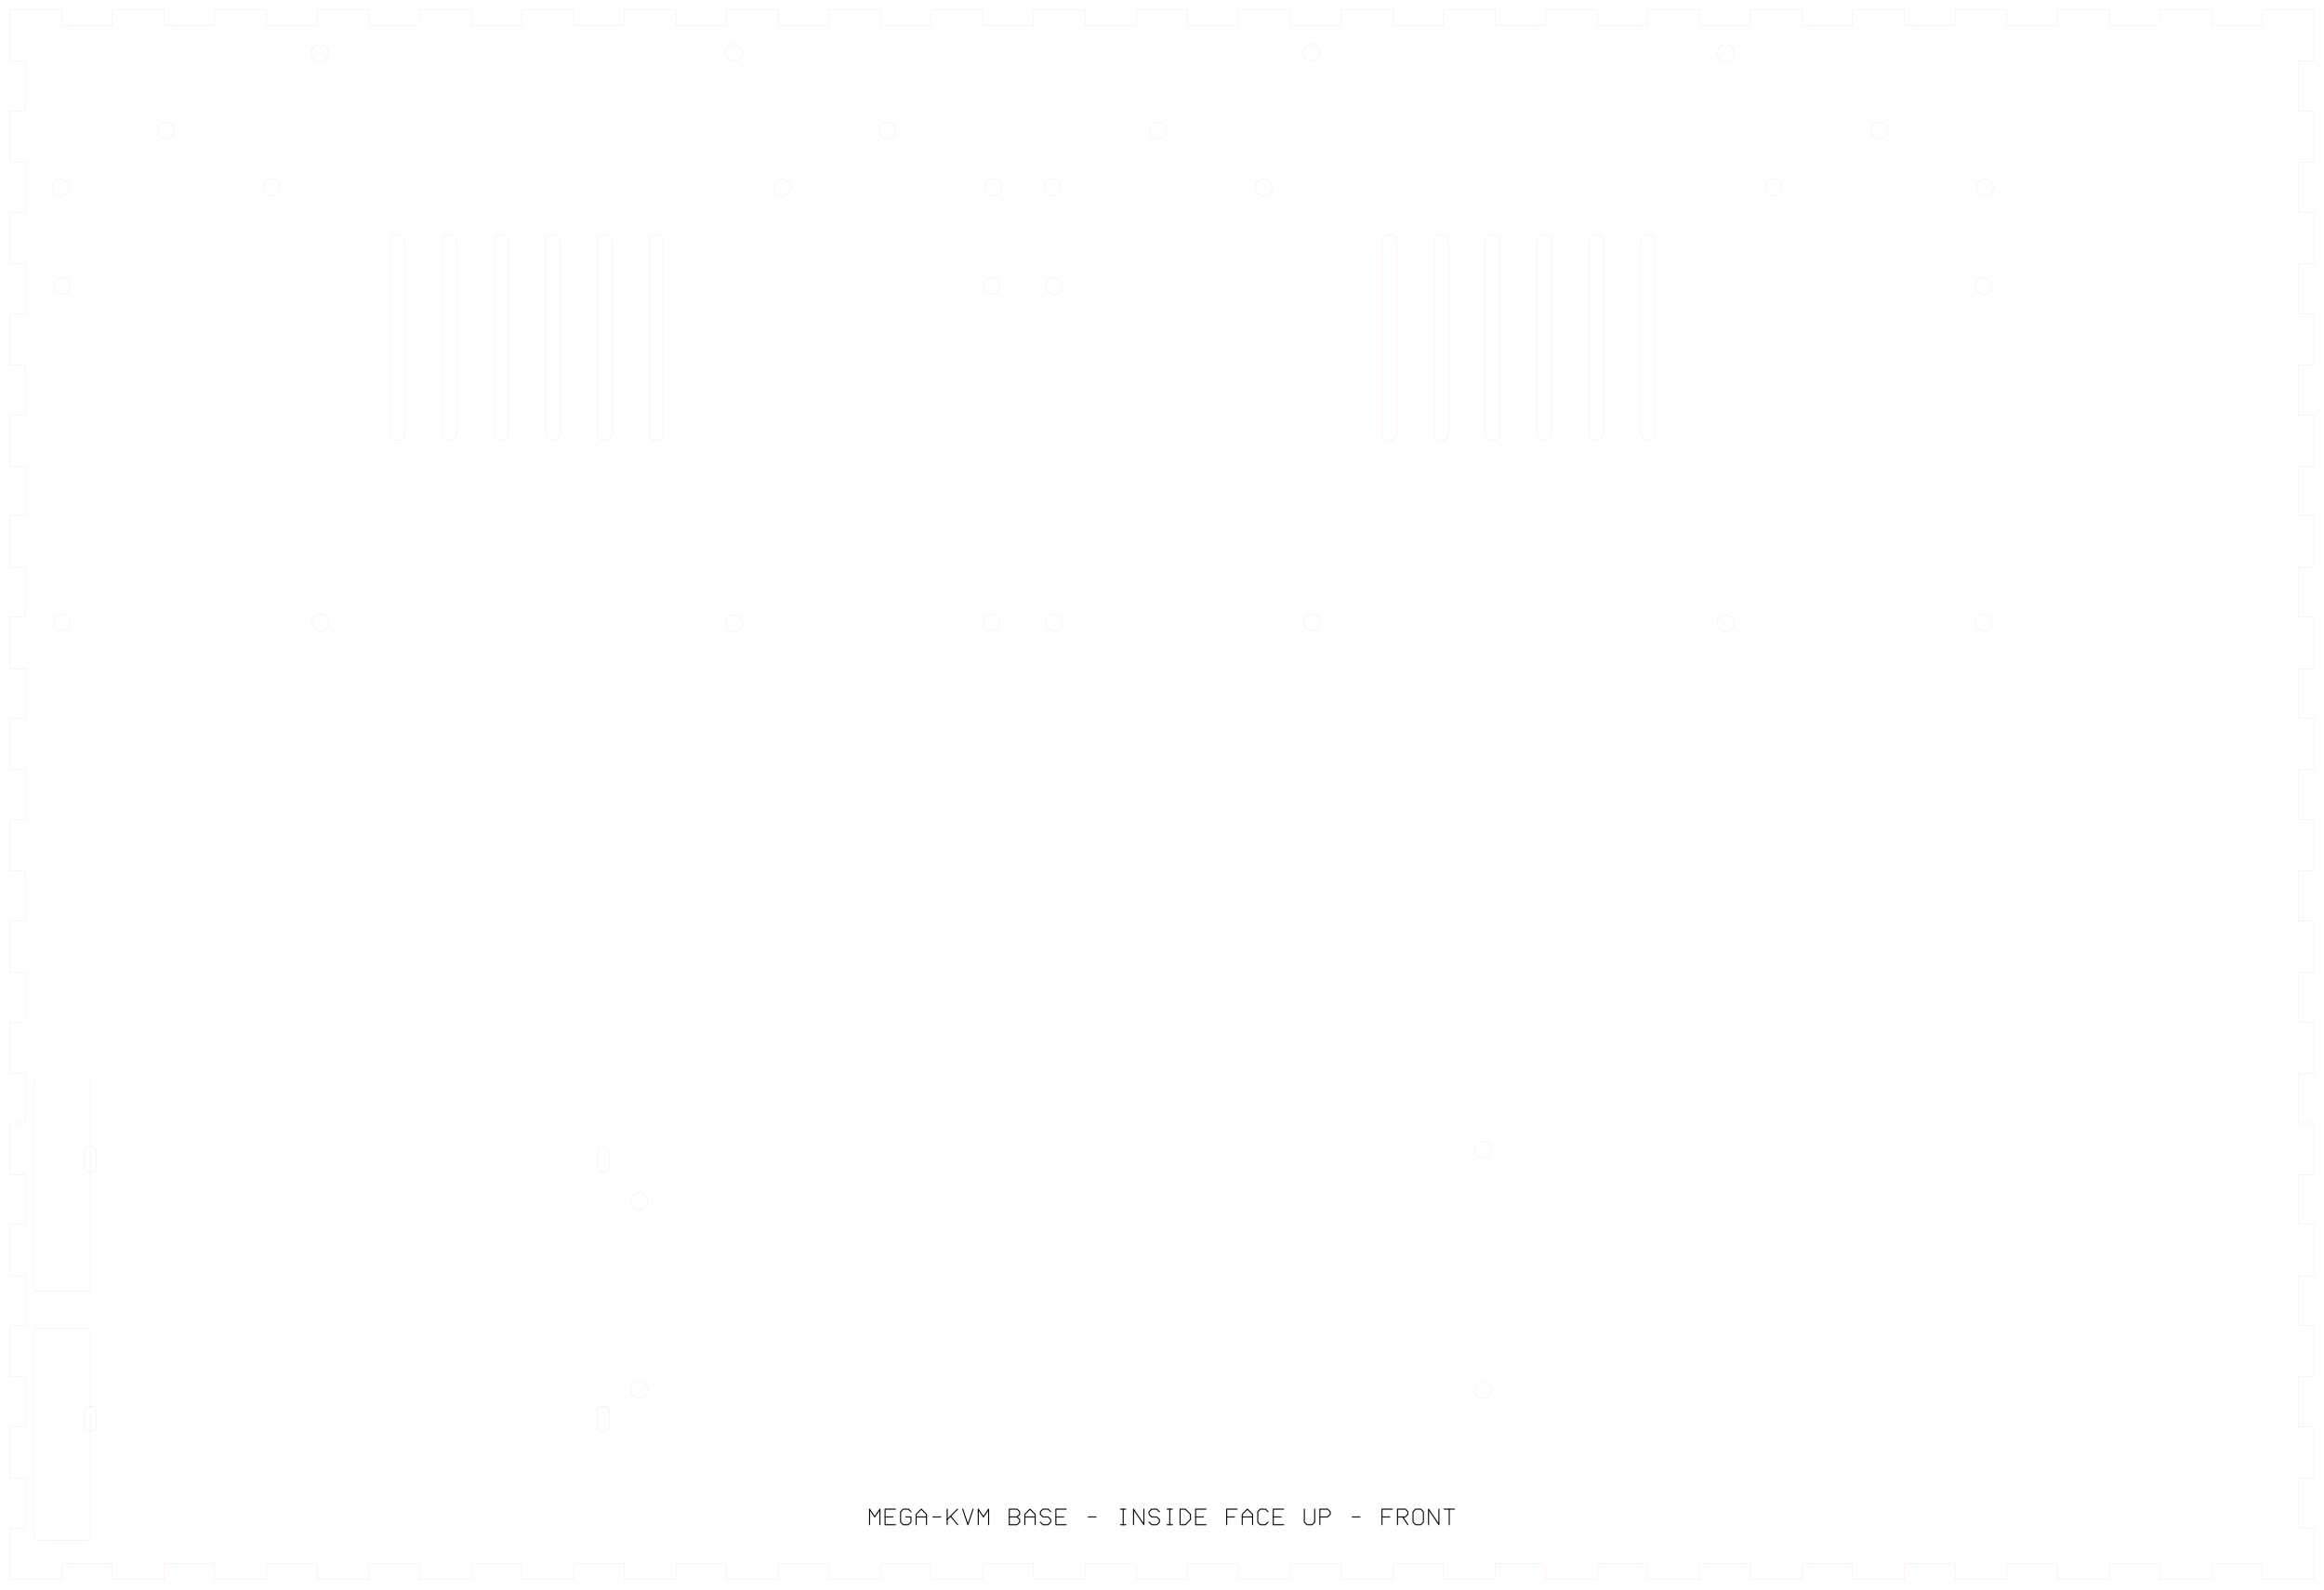
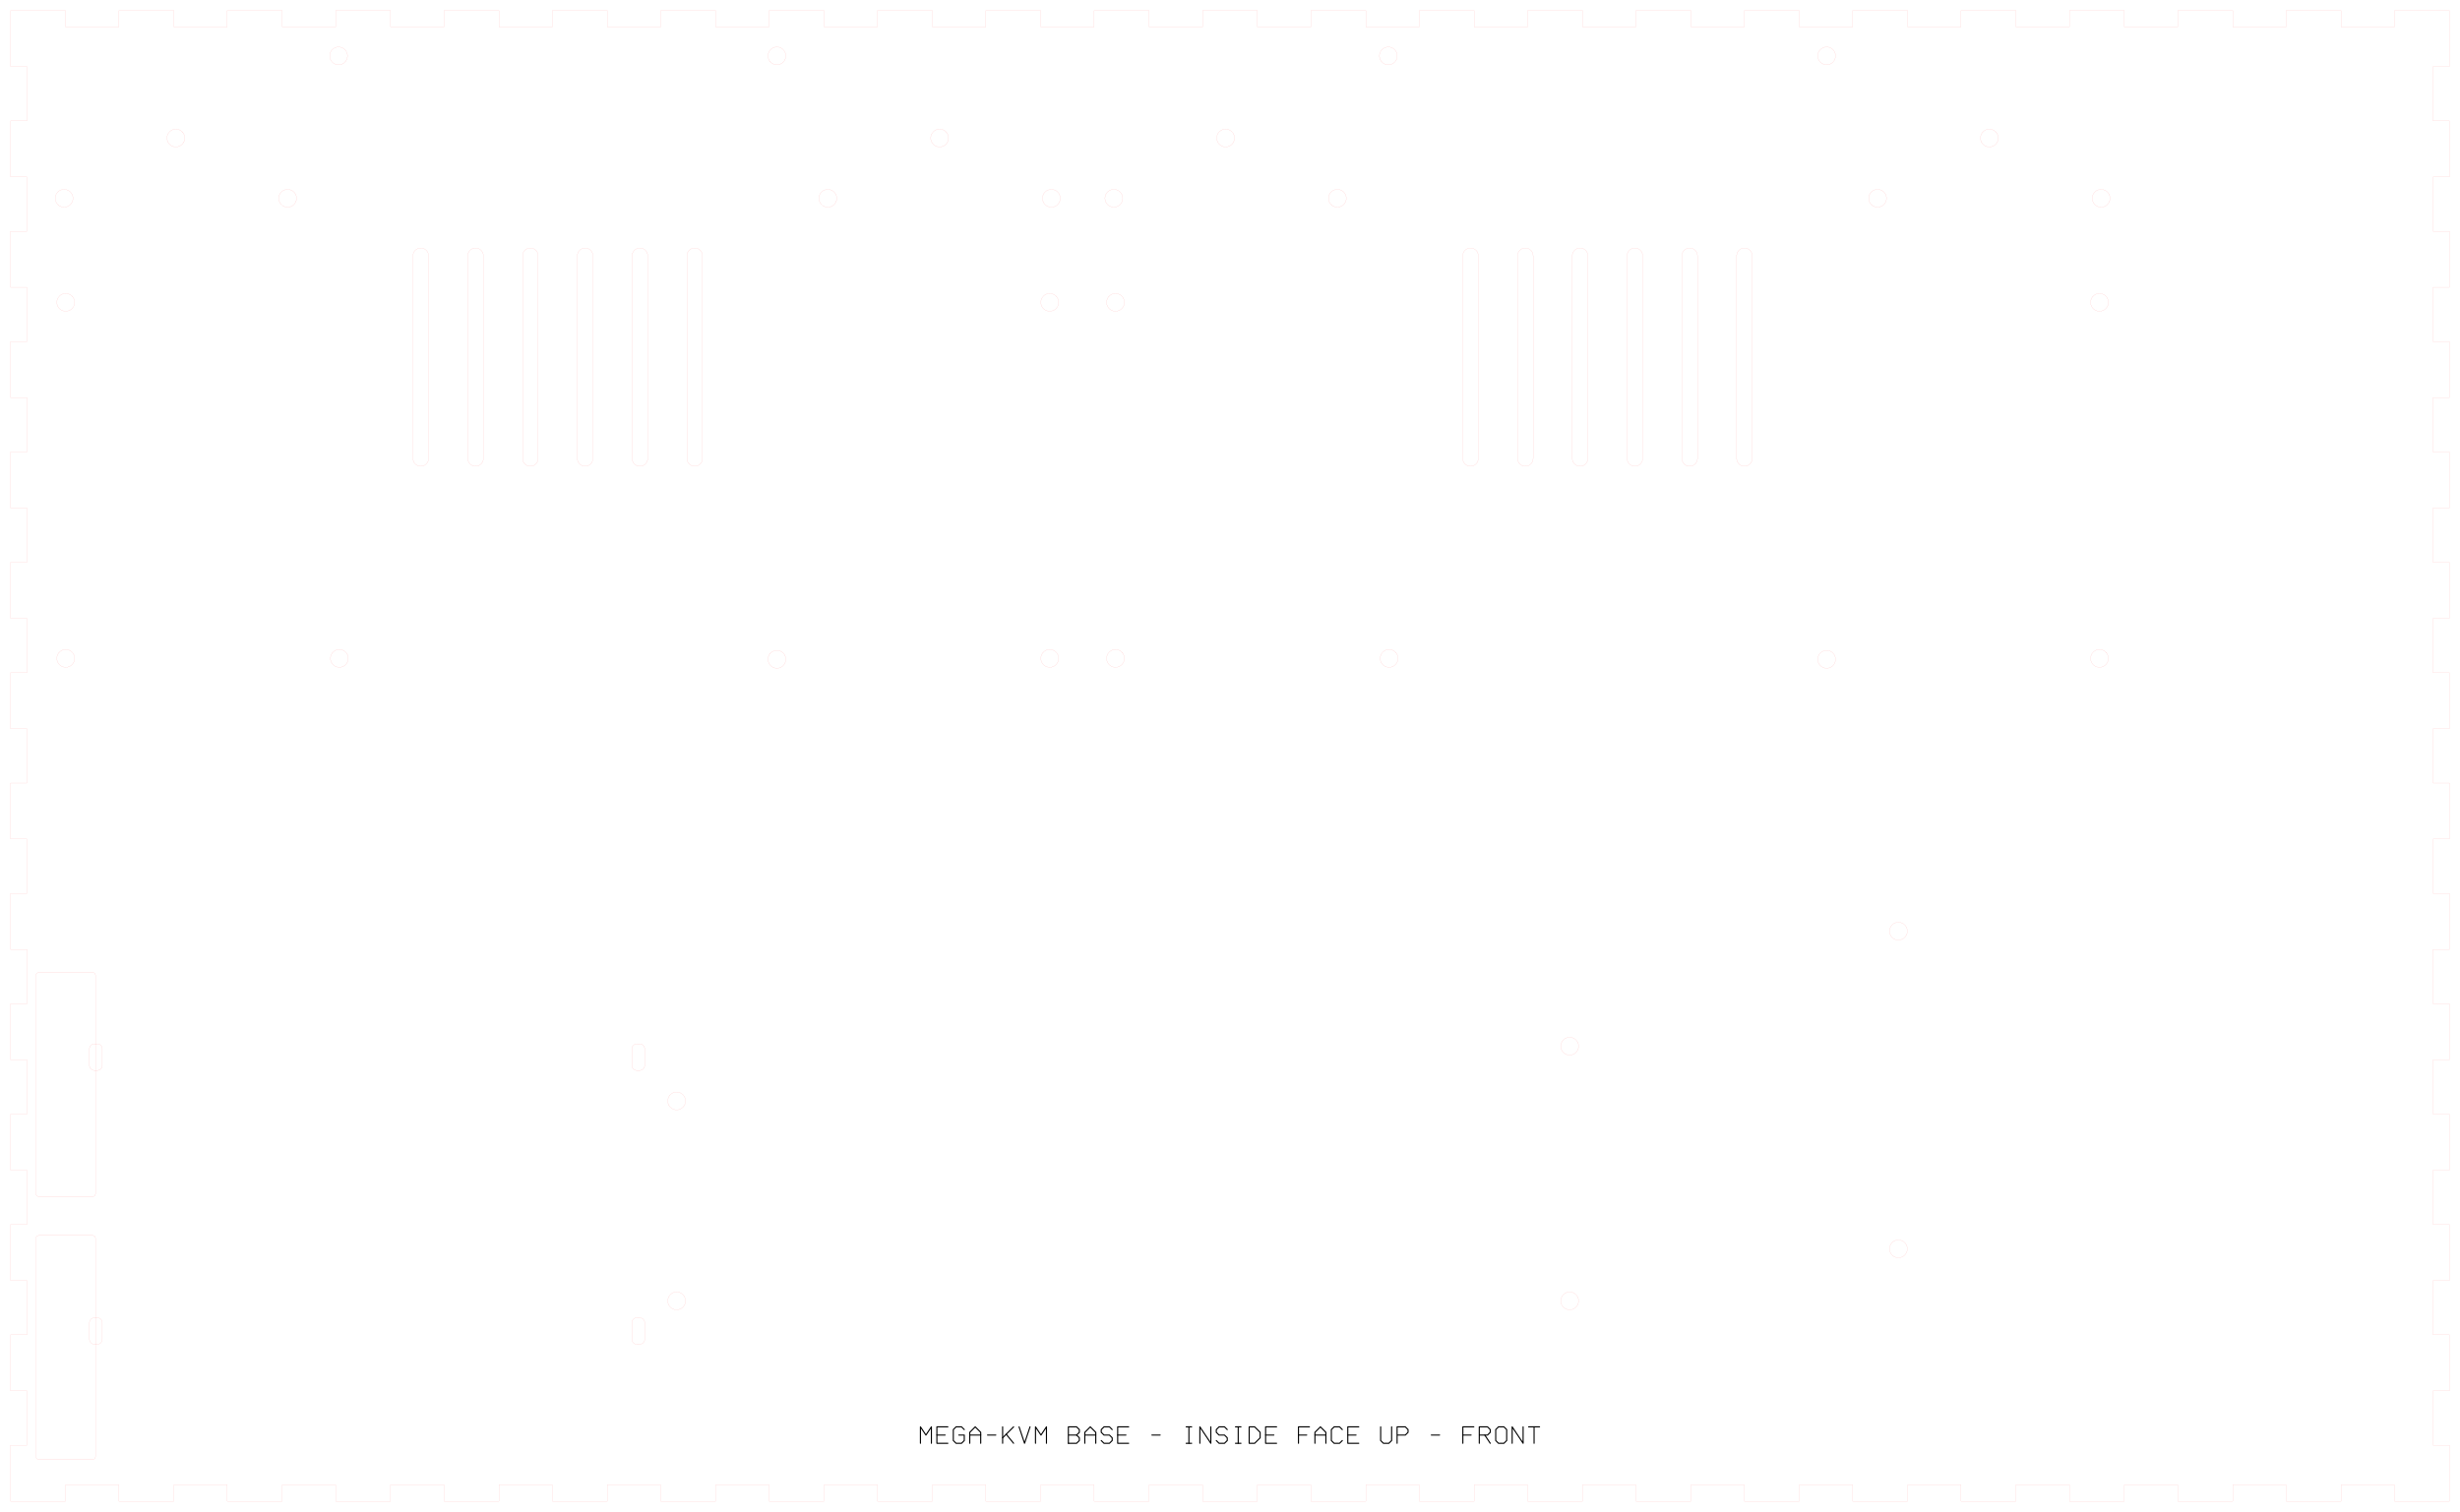
- <svg xmlns="http://www.w3.org/2000/svg" width="449.000mm" height="307.000mm" viewBox="0 0 449.000 307.000" version="1.1">
+ <svg xmlns="http://www.w3.org/2000/svg" width="449.000mm" height="276.000mm" viewBox="0 0 449.000 276.000" version="1.1">
  <g id="cut">
-     <path d="M 1.925,1.925 L 11.964,1.925 L 11.964,4.925 L 21.703,4.925 L 21.703,1.925 L 31.742,1.925 L 31.742,4.925 L 41.481,4.925 L 41.481,1.925 L 51.519,1.925 L 51.519,4.925 L 61.258,4.925 L 61.258,1.925 L 71.297,1.925 L 71.297,4.925 L 81.036,4.925 L 81.036,1.925 L 91.075,1.925 L 91.075,4.925 L 100.814,4.925 L 100.814,1.925 L 110.853,1.925 L 110.853,4.925 L 120.592,4.925 L 120.592,1.925 L 130.631,1.925 L 130.631,4.925 L 140.369,4.925 L 140.369,1.925 L 150.408,1.925 L 150.408,4.925 L 160.147,4.925 L 160.147,1.925 L 170.186,1.925 L 170.186,4.925 L 179.925,4.925 L 179.925,1.925 L 189.964,1.925 L 189.964,4.925 L 199.703,4.925 L 199.703,1.925 L 209.742,1.925 L 209.742,4.925 L 219.481,4.925 L 219.481,1.925 L 229.519,1.925 L 229.519,4.925 L 239.258,4.925 L 239.258,1.925 L 249.297,1.925 L 249.297,4.925 L 259.036,4.925 L 259.036,1.925 L 269.075,1.925 L 269.075,4.925 L 278.814,4.925 L 278.814,1.925 L 288.853,1.925 L 288.853,4.925 L 298.592,4.925 L 298.592,1.925 L 308.631,1.925 L 308.631,4.925 L 318.369,4.925 L 318.369,1.925 L 328.408,1.925 L 328.408,4.925 L 338.147,4.925 L 338.147,1.925 L 348.186,1.925 L 348.186,4.925 L 357.925,4.925 L 357.925,1.925 L 367.964,1.925 L 367.964,4.925 L 377.703,4.925 L 377.703,1.925 L 387.742,1.925 L 387.742,4.925 L 397.481,4.925 L 397.481,1.925 L 407.519,1.925 L 407.519,4.925 L 417.258,4.925 L 417.258,1.925 L 427.297,1.925 L 427.297,4.925 L 437.036,4.925 L 437.036,1.925 L 447.075,1.925 L 447.075,11.849 L 444.075,11.849 L 444.075,21.473 L 447.075,21.473 L 447.075,31.398 L 444.075,31.398 L 444.075,41.022 L 447.075,41.022 L 447.075,50.946 L 444.075,50.946 L 444.075,60.57 L 447.075,60.57 L 447.075,70.494 L 444.075,70.494 L 444.075,80.118 L 447.075,80.118 L 447.075,90.043 L 444.075,90.043 L 444.075,99.667 L 447.075,99.667 L 447.075,109.591 L 444.075,109.591 L 444.075,119.215 L 447.075,119.215 L 447.075,129.139 L 444.075,129.139 L 444.075,138.764 L 447.075,138.764 L 447.075,148.688 L 444.075,148.688 L 444.075,158.312 L 447.075,158.312 L 447.075,168.236 L 444.075,168.236 L 444.075,177.861 L 447.075,177.861 L 447.075,187.785 L 444.075,187.785 L 444.075,197.409 L 447.075,197.409 L 447.075,207.333 L 444.075,207.333 L 444.075,216.957 L 447.075,216.957 L 447.075,226.881 L 444.075,226.881 L 444.075,236.506 L 447.075,236.506 L 447.075,246.43 L 444.075,246.43 L 444.075,256.054 L 447.075,256.054 L 447.075,265.978 L 444.075,265.978 L 444.075,275.602 L 447.075,275.602 L 447.075,285.527 L 444.075,285.527 L 444.075,295.151 L 447.075,295.151 L 447.075,305.075 L 437.036,305.075 L 437.036,302.075 L 427.297,302.075 L 427.297,305.075 L 417.258,305.075 L 417.258,302.075 L 407.519,302.075 L 407.519,305.075 L 397.481,305.075 L 397.481,302.075 L 387.742,302.075 L 387.742,305.075 L 377.703,305.075 L 377.703,302.075 L 367.964,302.075 L 367.964,305.075 L 357.925,305.075 L 357.925,302.075 L 348.186,302.075 L 348.186,305.075 L 338.147,305.075 L 338.147,302.075 L 328.408,302.075 L 328.408,305.075 L 318.369,305.075 L 318.369,302.075 L 308.631,302.075 L 308.631,305.075 L 298.592,305.075 L 298.592,302.075 L 288.853,302.075 L 288.853,305.075 L 278.814,305.075 L 278.814,302.075 L 269.075,302.075 L 269.075,305.075 L 259.036,305.075 L 259.036,302.075 L 249.297,302.075 L 249.297,305.075 L 239.258,305.075 L 239.258,302.075 L 229.519,302.075 L 229.519,305.075 L 219.481,305.075 L 219.481,302.075 L 209.742,302.075 L 209.742,305.075 L 199.703,305.075 L 199.703,302.075 L 189.964,302.075 L 189.964,305.075 L 179.925,305.075 L 179.925,302.075 L 170.186,302.075 L 170.186,305.075 L 160.147,305.075 L 160.147,302.075 L 150.408,302.075 L 150.408,305.075 L 140.369,305.075 L 140.369,302.075 L 130.631,302.075 L 130.631,305.075 L 120.592,305.075 L 120.592,302.075 L 110.853,302.075 L 110.853,305.075 L 100.814,305.075 L 100.814,302.075 L 91.075,302.075 L 91.075,305.075 L 81.036,305.075 L 81.036,302.075 L 71.297,302.075 L 71.297,305.075 L 61.258,305.075 L 61.258,302.075 L 51.519,302.075 L 51.519,305.075 L 41.481,305.075 L 41.481,302.075 L 31.742,302.075 L 31.742,305.075 L 21.703,305.075 L 21.703,302.075 L 11.964,302.075 L 11.964,305.075 L 1.925,305.075 L 1.925,295.151 L 4.925,295.151 L 4.925,285.527 L 1.925,285.527 L 1.925,275.602 L 4.925,275.602 L 4.925,265.978 L 1.925,265.978 L 1.925,256.054 L 4.925,256.054 L 4.925,246.43 L 1.925,246.43 L 1.925,236.506 L 4.925,236.506 L 4.925,226.881 L 1.925,226.881 L 1.925,216.957 L 4.925,216.957 L 4.925,207.333 L 1.925,207.333 L 1.925,197.409 L 4.925,197.409 L 4.925,187.785 L 1.925,187.785 L 1.925,177.861 L 4.925,177.861 L 4.925,168.236 L 1.925,168.236 L 1.925,158.312 L 4.925,158.312 L 4.925,148.688 L 1.925,148.688 L 1.925,138.764 L 4.925,138.764 L 4.925,129.139 L 1.925,129.139 L 1.925,119.215 L 4.925,119.215 L 4.925,109.591 L 1.925,109.591 L 1.925,99.667 L 4.925,99.667 L 4.925,90.043 L 1.925,90.043 L 1.925,80.118 L 4.925,80.118 L 4.925,70.494 L 1.925,70.494 L 1.925,60.57 L 4.925,60.57 L 4.925,50.946 L 1.925,50.946 L 1.925,41.022 L 4.925,41.022 L 4.925,31.398 L 1.925,31.398 L 1.925,21.473 L 4.925,21.473 L 4.925,11.849 L 1.925,11.849 Z" style="fill:none;stroke:#ff0000;stroke-width:0.01" />
+     <path d="M 1.925,1.925 L 11.964,1.925 L 11.964,4.925 L 21.703,4.925 L 21.703,1.925 L 31.742,1.925 L 31.742,4.925 L 41.481,4.925 L 41.481,1.925 L 51.519,1.925 L 51.519,4.925 L 61.258,4.925 L 61.258,1.925 L 71.297,1.925 L 71.297,4.925 L 81.036,4.925 L 81.036,1.925 L 91.075,1.925 L 91.075,4.925 L 100.814,4.925 L 100.814,1.925 L 110.853,1.925 L 110.853,4.925 L 120.592,4.925 L 120.592,1.925 L 130.631,1.925 L 130.631,4.925 L 140.369,4.925 L 140.369,1.925 L 150.408,1.925 L 150.408,4.925 L 160.147,4.925 L 160.147,1.925 L 170.186,1.925 L 170.186,4.925 L 179.925,4.925 L 179.925,1.925 L 189.964,1.925 L 189.964,4.925 L 199.703,4.925 L 199.703,1.925 L 209.742,1.925 L 209.742,4.925 L 219.481,4.925 L 219.481,1.925 L 229.519,1.925 L 229.519,4.925 L 239.258,4.925 L 239.258,1.925 L 249.297,1.925 L 249.297,4.925 L 259.036,4.925 L 259.036,1.925 L 269.075,1.925 L 269.075,4.925 L 278.814,4.925 L 278.814,1.925 L 288.853,1.925 L 288.853,4.925 L 298.592,4.925 L 298.592,1.925 L 308.631,1.925 L 308.631,4.925 L 318.369,4.925 L 318.369,1.925 L 328.408,1.925 L 328.408,4.925 L 338.147,4.925 L 338.147,1.925 L 348.186,1.925 L 348.186,4.925 L 357.925,4.925 L 357.925,1.925 L 367.964,1.925 L 367.964,4.925 L 377.703,4.925 L 377.703,1.925 L 387.742,1.925 L 387.742,4.925 L 397.481,4.925 L 397.481,1.925 L 407.519,1.925 L 407.519,4.925 L 417.258,4.925 L 417.258,1.925 L 427.297,1.925 L 427.297,4.925 L 437.036,4.925 L 437.036,1.925 L 447.075,1.925 L 447.075,12.149 L 444.075,12.149 L 444.075,22.073 L 447.075,22.073 L 447.075,32.297 L 444.075,32.297 L 444.075,42.221 L 447.075,42.221 L 447.075,52.445 L 444.075,52.445 L 444.075,62.369 L 447.075,62.369 L 447.075,72.594 L 444.075,72.594 L 444.075,82.518 L 447.075,82.518 L 447.075,92.742 L 444.075,92.742 L 444.075,102.666 L 447.075,102.666 L 447.075,112.89 L 444.075,112.89 L 444.075,122.814 L 447.075,122.814 L 447.075,133.038 L 444.075,133.038 L 444.075,142.962 L 447.075,142.962 L 447.075,153.186 L 444.075,153.186 L 444.075,163.11 L 447.075,163.11 L 447.075,173.334 L 444.075,173.334 L 444.075,183.258 L 447.075,183.258 L 447.075,193.482 L 444.075,193.482 L 444.075,203.406 L 447.075,203.406 L 447.075,213.631 L 444.075,213.631 L 444.075,223.555 L 447.075,223.555 L 447.075,233.779 L 444.075,233.779 L 444.075,243.703 L 447.075,243.703 L 447.075,253.927 L 444.075,253.927 L 444.075,263.851 L 447.075,263.851 L 447.075,274.075 L 437.036,274.075 L 437.036,271.075 L 427.297,271.075 L 427.297,274.075 L 417.258,274.075 L 417.258,271.075 L 407.519,271.075 L 407.519,274.075 L 397.481,274.075 L 397.481,271.075 L 387.742,271.075 L 387.742,274.075 L 377.703,274.075 L 377.703,271.075 L 367.964,271.075 L 367.964,274.075 L 357.925,274.075 L 357.925,271.075 L 348.186,271.075 L 348.186,274.075 L 338.147,274.075 L 338.147,271.075 L 328.408,271.075 L 328.408,274.075 L 318.369,274.075 L 318.369,271.075 L 308.631,271.075 L 308.631,274.075 L 298.592,274.075 L 298.592,271.075 L 288.853,271.075 L 288.853,274.075 L 278.814,274.075 L 278.814,271.075 L 269.075,271.075 L 269.075,274.075 L 259.036,274.075 L 259.036,271.075 L 249.297,271.075 L 249.297,274.075 L 239.258,274.075 L 239.258,271.075 L 229.519,271.075 L 229.519,274.075 L 219.481,274.075 L 219.481,271.075 L 209.742,271.075 L 209.742,274.075 L 199.703,274.075 L 199.703,271.075 L 189.964,271.075 L 189.964,274.075 L 179.925,274.075 L 179.925,271.075 L 170.186,271.075 L 170.186,274.075 L 160.147,274.075 L 160.147,271.075 L 150.408,271.075 L 150.408,274.075 L 140.369,274.075 L 140.369,271.075 L 130.631,271.075 L 130.631,274.075 L 120.592,274.075 L 120.592,271.075 L 110.853,271.075 L 110.853,274.075 L 100.814,274.075 L 100.814,271.075 L 91.075,271.075 L 91.075,274.075 L 81.036,274.075 L 81.036,271.075 L 71.297,271.075 L 71.297,274.075 L 61.258,274.075 L 61.258,271.075 L 51.519,271.075 L 51.519,274.075 L 41.481,274.075 L 41.481,271.075 L 31.742,271.075 L 31.742,274.075 L 21.703,274.075 L 21.703,271.075 L 11.964,271.075 L 11.964,274.075 L 1.925,274.075 L 1.925,263.851 L 4.925,263.851 L 4.925,253.927 L 1.925,253.927 L 1.925,243.703 L 4.925,243.703 L 4.925,233.779 L 1.925,233.779 L 1.925,223.555 L 4.925,223.555 L 4.925,213.631 L 1.925,213.631 L 1.925,203.406 L 4.925,203.406 L 4.925,193.482 L 1.925,193.482 L 1.925,183.258 L 4.925,183.258 L 4.925,173.334 L 1.925,173.334 L 1.925,163.11 L 4.925,163.11 L 4.925,153.186 L 1.925,153.186 L 1.925,142.962 L 4.925,142.962 L 4.925,133.038 L 1.925,133.038 L 1.925,122.814 L 4.925,122.814 L 4.925,112.89 L 1.925,112.89 L 1.925,102.666 L 4.925,102.666 L 4.925,92.742 L 1.925,92.742 L 1.925,82.518 L 4.925,82.518 L 4.925,72.594 L 1.925,72.594 L 1.925,62.369 L 4.925,62.369 L 4.925,52.445 L 1.925,52.445 L 1.925,42.221 L 4.925,42.221 L 4.925,32.297 L 1.925,32.297 L 1.925,22.073 L 4.925,22.073 L 4.925,12.149 L 1.925,12.149 Z" style="fill:none;stroke:#ff0000;stroke-width:0.01" />
    <circle cx="253.54" cy="120.2" r="1.625" style="fill:none;stroke:#ff0000;stroke-width:0.01" />
    <circle cx="253.4" cy="10.2" r="1.625" style="fill:none;stroke:#ff0000;stroke-width:0.01" />
    <circle cx="333.4" cy="120.37" r="1.625" style="fill:none;stroke:#ff0000;stroke-width:0.01" />
    <circle cx="333.4" cy="10.2" r="1.625" style="fill:none;stroke:#ff0000;stroke-width:0.01" />
    <circle cx="244.1" cy="36.2" r="1.625" style="fill:none;stroke:#ff0000;stroke-width:0.01" />
    <circle cx="203.3" cy="36.2" r="1.625" style="fill:none;stroke:#ff0000;stroke-width:0.01" />
    <circle cx="223.7" cy="25.2" r="1.625" style="fill:none;stroke:#ff0000;stroke-width:0.01" />
    <circle cx="383.5" cy="36.2" r="1.625" style="fill:none;stroke:#ff0000;stroke-width:0.01" />
    <circle cx="342.7" cy="36.2" r="1.625" style="fill:none;stroke:#ff0000;stroke-width:0.01" />
    <circle cx="363.1" cy="25.2" r="1.625" style="fill:none;stroke:#ff0000;stroke-width:0.01" />
    <circle cx="383.2" cy="120.2" r="1.625" style="fill:none;stroke:#ff0000;stroke-width:0.01" />
    <circle cx="203.6" cy="120.2" r="1.625" style="fill:none;stroke:#ff0000;stroke-width:0.01" />
    <circle cx="383.2" cy="55.2" r="1.625" style="fill:none;stroke:#ff0000;stroke-width:0.01" />
    <circle cx="203.6" cy="55.2" r="1.625" style="fill:none;stroke:#ff0000;stroke-width:0.01" />
    <circle cx="61.94" cy="120.2" r="1.625" style="fill:none;stroke:#ff0000;stroke-width:0.01" />
    <circle cx="61.8" cy="10.2" r="1.625" style="fill:none;stroke:#ff0000;stroke-width:0.01" />
    <circle cx="141.8" cy="120.37" r="1.625" style="fill:none;stroke:#ff0000;stroke-width:0.01" />
    <circle cx="141.8" cy="10.2" r="1.625" style="fill:none;stroke:#ff0000;stroke-width:0.01" />
    <circle cx="52.5" cy="36.2" r="1.625" style="fill:none;stroke:#ff0000;stroke-width:0.01" />
    <circle cx="11.7" cy="36.2" r="1.625" style="fill:none;stroke:#ff0000;stroke-width:0.01" />
    <circle cx="32.1" cy="25.2" r="1.625" style="fill:none;stroke:#ff0000;stroke-width:0.01" />
    <circle cx="191.9" cy="36.2" r="1.625" style="fill:none;stroke:#ff0000;stroke-width:0.01" />
    <circle cx="151.1" cy="36.2" r="1.625" style="fill:none;stroke:#ff0000;stroke-width:0.01" />
    <circle cx="171.5" cy="25.2" r="1.625" style="fill:none;stroke:#ff0000;stroke-width:0.01" />
    <circle cx="191.6" cy="120.2" r="1.625" style="fill:none;stroke:#ff0000;stroke-width:0.01" />
    <circle cx="12" cy="120.2" r="1.625" style="fill:none;stroke:#ff0000;stroke-width:0.01" />
    <circle cx="191.6" cy="55.2" r="1.625" style="fill:none;stroke:#ff0000;stroke-width:0.01" />
    <circle cx="12" cy="55.2" r="1.625" style="fill:none;stroke:#ff0000;stroke-width:0.01" />
-     <circle cx="286.5" cy="222" r="1.625" style="fill:none;stroke:#ff0000;stroke-width:0.01" />
-     <circle cx="123.5" cy="232" r="1.625" style="fill:none;stroke:#ff0000;stroke-width:0.01" />
-     <circle cx="123.5" cy="268.5" r="1.625" style="fill:none;stroke:#ff0000;stroke-width:0.01" />
-     <circle cx="286.5" cy="268.5" r="1.625" style="fill:none;stroke:#ff0000;stroke-width:0.01" />
-     <path d="M 17.25,271.575 L 17.75,271.575 A 0.925,0.925 0 0 1 18.675,272.5 L 18.675,275.5 A 0.925,0.925 0 0 1 17.75,276.425 L 17.25,276.425 A 0.925,0.925 0 0 1 16.325,275.5 L 16.325,272.5 A 0.925,0.925 0 0 1 17.25,271.575 Z" style="fill:none;stroke:#ff0000;stroke-width:0.01" />
-     <path d="M 116.25,271.575 L 116.75,271.575 A 0.925,0.925 0 0 1 117.675,272.5 L 117.675,275.5 A 0.925,0.925 0 0 1 116.75,276.425 L 116.25,276.425 A 0.925,0.925 0 0 1 115.325,275.5 L 115.325,272.5 A 0.925,0.925 0 0 1 116.25,271.575 Z" style="fill:none;stroke:#ff0000;stroke-width:0.01" />
-     <path d="M 17.25,221.575 L 17.75,221.575 A 0.925,0.925 0 0 1 18.675,222.5 L 18.675,225.5 A 0.925,0.925 0 0 1 17.75,226.425 L 17.25,226.425 A 0.925,0.925 0 0 1 16.325,225.5 L 16.325,222.5 A 0.925,0.925 0 0 1 17.25,221.575 Z" style="fill:none;stroke:#ff0000;stroke-width:0.01" />
-     <path d="M 116.25,221.575 L 116.75,221.575 A 0.925,0.925 0 0 1 117.675,222.5 L 117.675,225.5 A 0.925,0.925 0 0 1 116.75,226.425 L 116.25,226.425 A 0.925,0.925 0 0 1 115.325,225.5 L 115.325,222.5 A 0.925,0.925 0 0 1 116.25,221.575 Z" style="fill:none;stroke:#ff0000;stroke-width:0.01" />
-     <path d="M 7,256.575 L 17,256.575 A 0.425,0.425 0 0 1 17.425,257 L 17.425,297 A 0.425,0.425 0 0 1 17,297.425 L 7,297.425 A 0.425,0.425 0 0 1 6.575,297 L 6.575,257 A 0.425,0.425 0 0 1 7,256.575 Z" style="fill:none;stroke:#ff0000;stroke-width:0.01" />
-     <path d="M 7,208.575 L 17,208.575 A 0.425,0.425 0 0 1 17.425,209 L 17.425,249 A 0.425,0.425 0 0 1 17,249.425 L 7,249.425 A 0.425,0.425 0 0 1 6.575,249 L 6.575,209 A 0.425,0.425 0 0 1 7,208.575 Z" style="fill:none;stroke:#ff0000;stroke-width:0.01" />
+     <circle cx="123.5" cy="237.5" r="1.625" style="fill:none;stroke:#ff0000;stroke-width:0.01" />
+     <circle cx="286.5" cy="237.5" r="1.625" style="fill:none;stroke:#ff0000;stroke-width:0.01" />
+     <circle cx="346.5" cy="228" r="1.625" style="fill:none;stroke:#ff0000;stroke-width:0.01" />
+     <circle cx="123.5" cy="201" r="1.625" style="fill:none;stroke:#ff0000;stroke-width:0.01" />
+     <circle cx="286.5" cy="191" r="1.625" style="fill:none;stroke:#ff0000;stroke-width:0.01" />
+     <circle cx="346.5" cy="170" r="1.625" style="fill:none;stroke:#ff0000;stroke-width:0.01" />
+     <path d="M 17.25,240.575 L 17.75,240.575 A 0.925,0.925 0 0 1 18.675,241.5 L 18.675,244.5 A 0.925,0.925 0 0 1 17.75,245.425 L 17.25,245.425 A 0.925,0.925 0 0 1 16.325,244.5 L 16.325,241.5 A 0.925,0.925 0 0 1 17.25,240.575 Z" style="fill:none;stroke:#ff0000;stroke-width:0.01" />
+     <path d="M 116.25,240.575 L 116.75,240.575 A 0.925,0.925 0 0 1 117.675,241.5 L 117.675,244.5 A 0.925,0.925 0 0 1 116.75,245.425 L 116.25,245.425 A 0.925,0.925 0 0 1 115.325,244.5 L 115.325,241.5 A 0.925,0.925 0 0 1 116.25,240.575 Z" style="fill:none;stroke:#ff0000;stroke-width:0.01" />
+     <path d="M 17.25,190.575 L 17.75,190.575 A 0.925,0.925 0 0 1 18.675,191.5 L 18.675,194.5 A 0.925,0.925 0 0 1 17.75,195.425 L 17.25,195.425 A 0.925,0.925 0 0 1 16.325,194.5 L 16.325,191.5 A 0.925,0.925 0 0 1 17.25,190.575 Z" style="fill:none;stroke:#ff0000;stroke-width:0.01" />
+     <path d="M 116.25,190.575 L 116.75,190.575 A 0.925,0.925 0 0 1 117.675,191.5 L 117.675,194.5 A 0.925,0.925 0 0 1 116.75,195.425 L 116.25,195.425 A 0.925,0.925 0 0 1 115.325,194.5 L 115.325,191.5 A 0.925,0.925 0 0 1 116.25,190.575 Z" style="fill:none;stroke:#ff0000;stroke-width:0.01" />
+     <path d="M 7,225.575 L 17,225.575 A 0.425,0.425 0 0 1 17.425,226 L 17.425,266 A 0.425,0.425 0 0 1 17,266.425 L 7,266.425 A 0.425,0.425 0 0 1 6.575,266 L 6.575,226 A 0.425,0.425 0 0 1 7,225.575 Z" style="fill:none;stroke:#ff0000;stroke-width:0.01" />
+     <path d="M 7,177.575 L 17,177.575 A 0.425,0.425 0 0 1 17.425,178 L 17.425,218 A 0.425,0.425 0 0 1 17,218.425 L 7,218.425 A 0.425,0.425 0 0 1 6.575,218 L 6.575,178 A 0.425,0.425 0 0 1 7,177.575 Z" style="fill:none;stroke:#ff0000;stroke-width:0.01" />
    <path d="M 268.4,45.275 L 268.4,45.275 A 1.425,1.425 0 0 1 269.825,46.7 L 269.825,83.7 A 1.425,1.425 0 0 1 268.4,85.125 L 268.4,85.125 A 1.425,1.425 0 0 1 266.975,83.7 L 266.975,46.7 A 1.425,1.425 0 0 1 268.4,45.275 Z" style="fill:none;stroke:#ff0000;stroke-width:0.01" />
    <path d="M 278.4,45.275 L 278.4,45.275 A 1.425,1.425 0 0 1 279.825,46.7 L 279.825,83.7 A 1.425,1.425 0 0 1 278.4,85.125 L 278.4,85.125 A 1.425,1.425 0 0 1 276.975,83.7 L 276.975,46.7 A 1.425,1.425 0 0 1 278.4,45.275 Z" style="fill:none;stroke:#ff0000;stroke-width:0.01" />
    <path d="M 288.4,45.275 L 288.4,45.275 A 1.425,1.425 0 0 1 289.825,46.7 L 289.825,83.7 A 1.425,1.425 0 0 1 288.4,85.125 L 288.4,85.125 A 1.425,1.425 0 0 1 286.975,83.7 L 286.975,46.7 A 1.425,1.425 0 0 1 288.4,45.275 Z" style="fill:none;stroke:#ff0000;stroke-width:0.01" />
    <path d="M 298.4,45.275 L 298.4,45.275 A 1.425,1.425 0 0 1 299.825,46.7 L 299.825,83.7 A 1.425,1.425 0 0 1 298.4,85.125 L 298.4,85.125 A 1.425,1.425 0 0 1 296.975,83.7 L 296.975,46.7 A 1.425,1.425 0 0 1 298.4,45.275 Z" style="fill:none;stroke:#ff0000;stroke-width:0.01" />
    <path d="M 308.4,45.275 L 308.4,45.275 A 1.425,1.425 0 0 1 309.825,46.7 L 309.825,83.7 A 1.425,1.425 0 0 1 308.4,85.125 L 308.4,85.125 A 1.425,1.425 0 0 1 306.975,83.7 L 306.975,46.7 A 1.425,1.425 0 0 1 308.4,45.275 Z" style="fill:none;stroke:#ff0000;stroke-width:0.01" />
    <path d="M 318.4,45.275 L 318.4,45.275 A 1.425,1.425 0 0 1 319.825,46.7 L 319.825,83.7 A 1.425,1.425 0 0 1 318.4,85.125 L 318.4,85.125 A 1.425,1.425 0 0 1 316.975,83.7 L 316.975,46.7 A 1.425,1.425 0 0 1 318.4,45.275 Z" style="fill:none;stroke:#ff0000;stroke-width:0.01" />
    <path d="M 76.8,45.275 L 76.8,45.275 A 1.425,1.425 0 0 1 78.225,46.7 L 78.225,83.7 A 1.425,1.425 0 0 1 76.8,85.125 L 76.8,85.125 A 1.425,1.425 0 0 1 75.375,83.7 L 75.375,46.7 A 1.425,1.425 0 0 1 76.8,45.275 Z" style="fill:none;stroke:#ff0000;stroke-width:0.01" />
    <path d="M 86.8,45.275 L 86.8,45.275 A 1.425,1.425 0 0 1 88.225,46.7 L 88.225,83.7 A 1.425,1.425 0 0 1 86.8,85.125 L 86.8,85.125 A 1.425,1.425 0 0 1 85.375,83.7 L 85.375,46.7 A 1.425,1.425 0 0 1 86.8,45.275 Z" style="fill:none;stroke:#ff0000;stroke-width:0.01" />
    <path d="M 96.8,45.275 L 96.8,45.275 A 1.425,1.425 0 0 1 98.225,46.7 L 98.225,83.7 A 1.425,1.425 0 0 1 96.8,85.125 L 96.8,85.125 A 1.425,1.425 0 0 1 95.375,83.7 L 95.375,46.7 A 1.425,1.425 0 0 1 96.8,45.275 Z" style="fill:none;stroke:#ff0000;stroke-width:0.01" />
    <path d="M 106.8,45.275 L 106.8,45.275 A 1.425,1.425 0 0 1 108.225,46.7 L 108.225,83.7 A 1.425,1.425 0 0 1 106.8,85.125 L 106.8,85.125 A 1.425,1.425 0 0 1 105.375,83.7 L 105.375,46.7 A 1.425,1.425 0 0 1 106.8,45.275 Z" style="fill:none;stroke:#ff0000;stroke-width:0.01" />
    <path d="M 116.8,45.275 L 116.8,45.275 A 1.425,1.425 0 0 1 118.225,46.7 L 118.225,83.7 A 1.425,1.425 0 0 1 116.8,85.125 L 116.8,85.125 A 1.425,1.425 0 0 1 115.375,83.7 L 115.375,46.7 A 1.425,1.425 0 0 1 116.8,45.275 Z" style="fill:none;stroke:#ff0000;stroke-width:0.01" />
    <path d="M 126.8,45.275 L 126.8,45.275 A 1.425,1.425 0 0 1 128.225,46.7 L 128.225,83.7 A 1.425,1.425 0 0 1 126.8,85.125 L 126.8,85.125 A 1.425,1.425 0 0 1 125.375,83.7 L 125.375,46.7 A 1.425,1.425 0 0 1 126.8,45.275 Z" style="fill:none;stroke:#ff0000;stroke-width:0.01" />
  </g>
  <g id="engrave">
-     <path d="M 168,294.5 L 168,291.5 L 169,293 L 170,291.5 L 170,294.5" style="fill:none;stroke:#000000;stroke-width:0.2;stroke-linecap:round;stroke-linejoin:round" />
-     <path d="M 173,291.5 L 171,291.5 L 171,294.5 L 173,294.5" style="fill:none;stroke:#000000;stroke-width:0.2;stroke-linecap:round;stroke-linejoin:round" />
-     <path d="M 171,293 L 172.5,293" style="fill:none;stroke:#000000;stroke-width:0.2;stroke-linecap:round;stroke-linejoin:round" />
-     <path d="M 176,292 L 175.5,291.5 L 174.5,291.5 L 174,292 L 174,294 L 174.5,294.5 L 175.5,294.5 L 176,294 L 176,293 L 175,293" style="fill:none;stroke:#000000;stroke-width:0.2;stroke-linecap:round;stroke-linejoin:round" />
-     <path d="M 177,294.5 L 177,292.5 L 178,291.5 L 179,292.5 L 179,294.5" style="fill:none;stroke:#000000;stroke-width:0.2;stroke-linecap:round;stroke-linejoin:round" />
-     <path d="M 177,293 L 179,293" style="fill:none;stroke:#000000;stroke-width:0.2;stroke-linecap:round;stroke-linejoin:round" />
-     <path d="M 180.25,293 L 181.75,293" style="fill:none;stroke:#000000;stroke-width:0.2;stroke-linecap:round;stroke-linejoin:round" />
-     <path d="M 183,294.5 L 183,291.5" style="fill:none;stroke:#000000;stroke-width:0.2;stroke-linecap:round;stroke-linejoin:round" />
-     <path d="M 185,291.5 L 183,293.5" style="fill:none;stroke:#000000;stroke-width:0.2;stroke-linecap:round;stroke-linejoin:round" />
-     <path d="M 183.65,292.85 L 185,294.5" style="fill:none;stroke:#000000;stroke-width:0.2;stroke-linecap:round;stroke-linejoin:round" />
-     <path d="M 186,291.5 L 187,294.5 L 188,291.5" style="fill:none;stroke:#000000;stroke-width:0.2;stroke-linecap:round;stroke-linejoin:round" />
-     <path d="M 189,294.5 L 189,291.5 L 190,293 L 191,291.5 L 191,294.5" style="fill:none;stroke:#000000;stroke-width:0.2;stroke-linecap:round;stroke-linejoin:round" />
-     <path d="M 195,294.5 L 195,291.5 L 196.5,291.5 L 197,292 L 197,292.5 L 196.5,293 L 195,293" style="fill:none;stroke:#000000;stroke-width:0.2;stroke-linecap:round;stroke-linejoin:round" />
-     <path d="M 196.5,293 L 197,293.5 L 197,294 L 196.5,294.5 L 195,294.5" style="fill:none;stroke:#000000;stroke-width:0.2;stroke-linecap:round;stroke-linejoin:round" />
-     <path d="M 198,294.5 L 198,292.5 L 199,291.5 L 200,292.5 L 200,294.5" style="fill:none;stroke:#000000;stroke-width:0.2;stroke-linecap:round;stroke-linejoin:round" />
-     <path d="M 198,293 L 200,293" style="fill:none;stroke:#000000;stroke-width:0.2;stroke-linecap:round;stroke-linejoin:round" />
-     <path d="M 203,292 L 202.5,291.5 L 201.5,291.5 L 201,292 L 201,292.5 L 201.5,293 L 202.5,293 L 203,293.5 L 203,294 L 202.5,294.5 L 201.5,294.5 L 201,294" style="fill:none;stroke:#000000;stroke-width:0.2;stroke-linecap:round;stroke-linejoin:round" />
-     <path d="M 206,291.5 L 204,291.5 L 204,294.5 L 206,294.5" style="fill:none;stroke:#000000;stroke-width:0.2;stroke-linecap:round;stroke-linejoin:round" />
-     <path d="M 204,293 L 205.5,293" style="fill:none;stroke:#000000;stroke-width:0.2;stroke-linecap:round;stroke-linejoin:round" />
-     <path d="M 210.25,293 L 211.75,293" style="fill:none;stroke:#000000;stroke-width:0.2;stroke-linecap:round;stroke-linejoin:round" />
-     <path d="M 216.5,291.5 L 217.5,291.5" style="fill:none;stroke:#000000;stroke-width:0.2;stroke-linecap:round;stroke-linejoin:round" />
-     <path d="M 217,291.5 L 217,294.5" style="fill:none;stroke:#000000;stroke-width:0.2;stroke-linecap:round;stroke-linejoin:round" />
-     <path d="M 216.5,294.5 L 217.5,294.5" style="fill:none;stroke:#000000;stroke-width:0.2;stroke-linecap:round;stroke-linejoin:round" />
-     <path d="M 219,294.5 L 219,291.5 L 221,294.5 L 221,291.5" style="fill:none;stroke:#000000;stroke-width:0.2;stroke-linecap:round;stroke-linejoin:round" />
-     <path d="M 224,292 L 223.5,291.5 L 222.5,291.5 L 222,292 L 222,292.5 L 222.5,293 L 223.5,293 L 224,293.5 L 224,294 L 223.5,294.5 L 222.5,294.5 L 222,294" style="fill:none;stroke:#000000;stroke-width:0.2;stroke-linecap:round;stroke-linejoin:round" />
-     <path d="M 225.5,291.5 L 226.5,291.5" style="fill:none;stroke:#000000;stroke-width:0.2;stroke-linecap:round;stroke-linejoin:round" />
-     <path d="M 226,291.5 L 226,294.5" style="fill:none;stroke:#000000;stroke-width:0.2;stroke-linecap:round;stroke-linejoin:round" />
-     <path d="M 225.5,294.5 L 226.5,294.5" style="fill:none;stroke:#000000;stroke-width:0.2;stroke-linecap:round;stroke-linejoin:round" />
-     <path d="M 228,294.5 L 228,291.5 L 229,291.5 L 230,292.5 L 230,293.5 L 229,294.5 L 228,294.5" style="fill:none;stroke:#000000;stroke-width:0.2;stroke-linecap:round;stroke-linejoin:round" />
-     <path d="M 233,291.5 L 231,291.5 L 231,294.5 L 233,294.5" style="fill:none;stroke:#000000;stroke-width:0.2;stroke-linecap:round;stroke-linejoin:round" />
-     <path d="M 231,293 L 232.5,293" style="fill:none;stroke:#000000;stroke-width:0.2;stroke-linecap:round;stroke-linejoin:round" />
-     <path d="M 239,291.5 L 237,291.5 L 237,294.5" style="fill:none;stroke:#000000;stroke-width:0.2;stroke-linecap:round;stroke-linejoin:round" />
-     <path d="M 237,293 L 238.5,293" style="fill:none;stroke:#000000;stroke-width:0.2;stroke-linecap:round;stroke-linejoin:round" />
-     <path d="M 240,294.5 L 240,292.5 L 241,291.5 L 242,292.5 L 242,294.5" style="fill:none;stroke:#000000;stroke-width:0.2;stroke-linecap:round;stroke-linejoin:round" />
-     <path d="M 240,293 L 242,293" style="fill:none;stroke:#000000;stroke-width:0.2;stroke-linecap:round;stroke-linejoin:round" />
-     <path d="M 245,292 L 244.5,291.5 L 243.5,291.5 L 243,292 L 243,294 L 243.5,294.5 L 244.5,294.5 L 245,294" style="fill:none;stroke:#000000;stroke-width:0.2;stroke-linecap:round;stroke-linejoin:round" />
-     <path d="M 248,291.5 L 246,291.5 L 246,294.5 L 248,294.5" style="fill:none;stroke:#000000;stroke-width:0.2;stroke-linecap:round;stroke-linejoin:round" />
-     <path d="M 246,293 L 247.5,293" style="fill:none;stroke:#000000;stroke-width:0.2;stroke-linecap:round;stroke-linejoin:round" />
-     <path d="M 252,291.5 L 252,294 L 252.5,294.5 L 253.5,294.5 L 254,294 L 254,291.5" style="fill:none;stroke:#000000;stroke-width:0.2;stroke-linecap:round;stroke-linejoin:round" />
-     <path d="M 255,294.5 L 255,291.5 L 256.5,291.5 L 257,292 L 257,292.5 L 256.5,293 L 255,293" style="fill:none;stroke:#000000;stroke-width:0.2;stroke-linecap:round;stroke-linejoin:round" />
-     <path d="M 261.25,293 L 262.75,293" style="fill:none;stroke:#000000;stroke-width:0.2;stroke-linecap:round;stroke-linejoin:round" />
-     <path d="M 269,291.5 L 267,291.5 L 267,294.5" style="fill:none;stroke:#000000;stroke-width:0.2;stroke-linecap:round;stroke-linejoin:round" />
-     <path d="M 267,293 L 268.5,293" style="fill:none;stroke:#000000;stroke-width:0.2;stroke-linecap:round;stroke-linejoin:round" />
-     <path d="M 270,294.5 L 270,291.5 L 271.5,291.5 L 272,292 L 272,292.5 L 271.5,293 L 270,293" style="fill:none;stroke:#000000;stroke-width:0.2;stroke-linecap:round;stroke-linejoin:round" />
-     <path d="M 271,293 L 272,294.5" style="fill:none;stroke:#000000;stroke-width:0.2;stroke-linecap:round;stroke-linejoin:round" />
-     <path d="M 273.5,294.5 L 273,294 L 273,292 L 273.5,291.5 L 274.5,291.5 L 275,292 L 275,294 L 274.5,294.5 L 273.5,294.5" style="fill:none;stroke:#000000;stroke-width:0.2;stroke-linecap:round;stroke-linejoin:round" />
-     <path d="M 276,294.5 L 276,291.5 L 278,294.5 L 278,291.5" style="fill:none;stroke:#000000;stroke-width:0.2;stroke-linecap:round;stroke-linejoin:round" />
-     <path d="M 279,291.5 L 281,291.5" style="fill:none;stroke:#000000;stroke-width:0.2;stroke-linecap:round;stroke-linejoin:round" />
-     <path d="M 280,291.5 L 280,294.5" style="fill:none;stroke:#000000;stroke-width:0.2;stroke-linecap:round;stroke-linejoin:round" />
+     <path d="M 168,263.5 L 168,260.5 L 169,262 L 170,260.5 L 170,263.5" style="fill:none;stroke:#000000;stroke-width:0.2;stroke-linecap:round;stroke-linejoin:round" />
+     <path d="M 173,260.5 L 171,260.5 L 171,263.5 L 173,263.5" style="fill:none;stroke:#000000;stroke-width:0.2;stroke-linecap:round;stroke-linejoin:round" />
+     <path d="M 171,262 L 172.5,262" style="fill:none;stroke:#000000;stroke-width:0.2;stroke-linecap:round;stroke-linejoin:round" />
+     <path d="M 176,261 L 175.5,260.5 L 174.5,260.5 L 174,261 L 174,263 L 174.5,263.5 L 175.5,263.5 L 176,263 L 176,262 L 175,262" style="fill:none;stroke:#000000;stroke-width:0.2;stroke-linecap:round;stroke-linejoin:round" />
+     <path d="M 177,263.5 L 177,261.5 L 178,260.5 L 179,261.5 L 179,263.5" style="fill:none;stroke:#000000;stroke-width:0.2;stroke-linecap:round;stroke-linejoin:round" />
+     <path d="M 177,262 L 179,262" style="fill:none;stroke:#000000;stroke-width:0.2;stroke-linecap:round;stroke-linejoin:round" />
+     <path d="M 180.25,262 L 181.75,262" style="fill:none;stroke:#000000;stroke-width:0.2;stroke-linecap:round;stroke-linejoin:round" />
+     <path d="M 183,263.5 L 183,260.5" style="fill:none;stroke:#000000;stroke-width:0.2;stroke-linecap:round;stroke-linejoin:round" />
+     <path d="M 185,260.5 L 183,262.5" style="fill:none;stroke:#000000;stroke-width:0.2;stroke-linecap:round;stroke-linejoin:round" />
+     <path d="M 183.65,261.85 L 185,263.5" style="fill:none;stroke:#000000;stroke-width:0.2;stroke-linecap:round;stroke-linejoin:round" />
+     <path d="M 186,260.5 L 187,263.5 L 188,260.5" style="fill:none;stroke:#000000;stroke-width:0.2;stroke-linecap:round;stroke-linejoin:round" />
+     <path d="M 189,263.5 L 189,260.5 L 190,262 L 191,260.5 L 191,263.5" style="fill:none;stroke:#000000;stroke-width:0.2;stroke-linecap:round;stroke-linejoin:round" />
+     <path d="M 195,263.5 L 195,260.5 L 196.5,260.5 L 197,261 L 197,261.5 L 196.5,262 L 195,262" style="fill:none;stroke:#000000;stroke-width:0.2;stroke-linecap:round;stroke-linejoin:round" />
+     <path d="M 196.5,262 L 197,262.5 L 197,263 L 196.5,263.5 L 195,263.5" style="fill:none;stroke:#000000;stroke-width:0.2;stroke-linecap:round;stroke-linejoin:round" />
+     <path d="M 198,263.5 L 198,261.5 L 199,260.5 L 200,261.5 L 200,263.5" style="fill:none;stroke:#000000;stroke-width:0.2;stroke-linecap:round;stroke-linejoin:round" />
+     <path d="M 198,262 L 200,262" style="fill:none;stroke:#000000;stroke-width:0.2;stroke-linecap:round;stroke-linejoin:round" />
+     <path d="M 203,261 L 202.5,260.5 L 201.5,260.5 L 201,261 L 201,261.5 L 201.5,262 L 202.5,262 L 203,262.5 L 203,263 L 202.5,263.5 L 201.5,263.5 L 201,263" style="fill:none;stroke:#000000;stroke-width:0.2;stroke-linecap:round;stroke-linejoin:round" />
+     <path d="M 206,260.5 L 204,260.5 L 204,263.5 L 206,263.5" style="fill:none;stroke:#000000;stroke-width:0.2;stroke-linecap:round;stroke-linejoin:round" />
+     <path d="M 204,262 L 205.5,262" style="fill:none;stroke:#000000;stroke-width:0.2;stroke-linecap:round;stroke-linejoin:round" />
+     <path d="M 210.25,262 L 211.75,262" style="fill:none;stroke:#000000;stroke-width:0.2;stroke-linecap:round;stroke-linejoin:round" />
+     <path d="M 216.5,260.5 L 217.5,260.5" style="fill:none;stroke:#000000;stroke-width:0.2;stroke-linecap:round;stroke-linejoin:round" />
+     <path d="M 217,260.5 L 217,263.5" style="fill:none;stroke:#000000;stroke-width:0.2;stroke-linecap:round;stroke-linejoin:round" />
+     <path d="M 216.5,263.5 L 217.5,263.5" style="fill:none;stroke:#000000;stroke-width:0.2;stroke-linecap:round;stroke-linejoin:round" />
+     <path d="M 219,263.5 L 219,260.5 L 221,263.5 L 221,260.5" style="fill:none;stroke:#000000;stroke-width:0.2;stroke-linecap:round;stroke-linejoin:round" />
+     <path d="M 224,261 L 223.5,260.5 L 222.5,260.5 L 222,261 L 222,261.5 L 222.5,262 L 223.5,262 L 224,262.5 L 224,263 L 223.5,263.5 L 222.5,263.5 L 222,263" style="fill:none;stroke:#000000;stroke-width:0.2;stroke-linecap:round;stroke-linejoin:round" />
+     <path d="M 225.5,260.5 L 226.5,260.5" style="fill:none;stroke:#000000;stroke-width:0.2;stroke-linecap:round;stroke-linejoin:round" />
+     <path d="M 226,260.5 L 226,263.5" style="fill:none;stroke:#000000;stroke-width:0.2;stroke-linecap:round;stroke-linejoin:round" />
+     <path d="M 225.5,263.5 L 226.5,263.5" style="fill:none;stroke:#000000;stroke-width:0.2;stroke-linecap:round;stroke-linejoin:round" />
+     <path d="M 228,263.5 L 228,260.5 L 229,260.5 L 230,261.5 L 230,262.5 L 229,263.5 L 228,263.5" style="fill:none;stroke:#000000;stroke-width:0.2;stroke-linecap:round;stroke-linejoin:round" />
+     <path d="M 233,260.5 L 231,260.5 L 231,263.5 L 233,263.5" style="fill:none;stroke:#000000;stroke-width:0.2;stroke-linecap:round;stroke-linejoin:round" />
+     <path d="M 231,262 L 232.5,262" style="fill:none;stroke:#000000;stroke-width:0.2;stroke-linecap:round;stroke-linejoin:round" />
+     <path d="M 239,260.5 L 237,260.5 L 237,263.5" style="fill:none;stroke:#000000;stroke-width:0.2;stroke-linecap:round;stroke-linejoin:round" />
+     <path d="M 237,262 L 238.5,262" style="fill:none;stroke:#000000;stroke-width:0.2;stroke-linecap:round;stroke-linejoin:round" />
+     <path d="M 240,263.5 L 240,261.5 L 241,260.5 L 242,261.5 L 242,263.5" style="fill:none;stroke:#000000;stroke-width:0.2;stroke-linecap:round;stroke-linejoin:round" />
+     <path d="M 240,262 L 242,262" style="fill:none;stroke:#000000;stroke-width:0.2;stroke-linecap:round;stroke-linejoin:round" />
+     <path d="M 245,261 L 244.5,260.5 L 243.5,260.5 L 243,261 L 243,263 L 243.5,263.5 L 244.5,263.5 L 245,263" style="fill:none;stroke:#000000;stroke-width:0.2;stroke-linecap:round;stroke-linejoin:round" />
+     <path d="M 248,260.5 L 246,260.5 L 246,263.5 L 248,263.5" style="fill:none;stroke:#000000;stroke-width:0.2;stroke-linecap:round;stroke-linejoin:round" />
+     <path d="M 246,262 L 247.5,262" style="fill:none;stroke:#000000;stroke-width:0.2;stroke-linecap:round;stroke-linejoin:round" />
+     <path d="M 252,260.5 L 252,263 L 252.5,263.5 L 253.5,263.5 L 254,263 L 254,260.5" style="fill:none;stroke:#000000;stroke-width:0.2;stroke-linecap:round;stroke-linejoin:round" />
+     <path d="M 255,263.5 L 255,260.5 L 256.5,260.5 L 257,261 L 257,261.5 L 256.5,262 L 255,262" style="fill:none;stroke:#000000;stroke-width:0.2;stroke-linecap:round;stroke-linejoin:round" />
+     <path d="M 261.25,262 L 262.75,262" style="fill:none;stroke:#000000;stroke-width:0.2;stroke-linecap:round;stroke-linejoin:round" />
+     <path d="M 269,260.5 L 267,260.5 L 267,263.5" style="fill:none;stroke:#000000;stroke-width:0.2;stroke-linecap:round;stroke-linejoin:round" />
+     <path d="M 267,262 L 268.5,262" style="fill:none;stroke:#000000;stroke-width:0.2;stroke-linecap:round;stroke-linejoin:round" />
+     <path d="M 270,263.5 L 270,260.5 L 271.5,260.5 L 272,261 L 272,261.5 L 271.5,262 L 270,262" style="fill:none;stroke:#000000;stroke-width:0.2;stroke-linecap:round;stroke-linejoin:round" />
+     <path d="M 271,262 L 272,263.5" style="fill:none;stroke:#000000;stroke-width:0.2;stroke-linecap:round;stroke-linejoin:round" />
+     <path d="M 273.5,263.5 L 273,263 L 273,261 L 273.5,260.5 L 274.5,260.5 L 275,261 L 275,263 L 274.5,263.5 L 273.5,263.5" style="fill:none;stroke:#000000;stroke-width:0.2;stroke-linecap:round;stroke-linejoin:round" />
+     <path d="M 276,263.5 L 276,260.5 L 278,263.5 L 278,260.5" style="fill:none;stroke:#000000;stroke-width:0.2;stroke-linecap:round;stroke-linejoin:round" />
+     <path d="M 279,260.5 L 281,260.5" style="fill:none;stroke:#000000;stroke-width:0.2;stroke-linecap:round;stroke-linejoin:round" />
+     <path d="M 280,260.5 L 280,263.5" style="fill:none;stroke:#000000;stroke-width:0.2;stroke-linecap:round;stroke-linejoin:round" />
  </g>
</svg>
